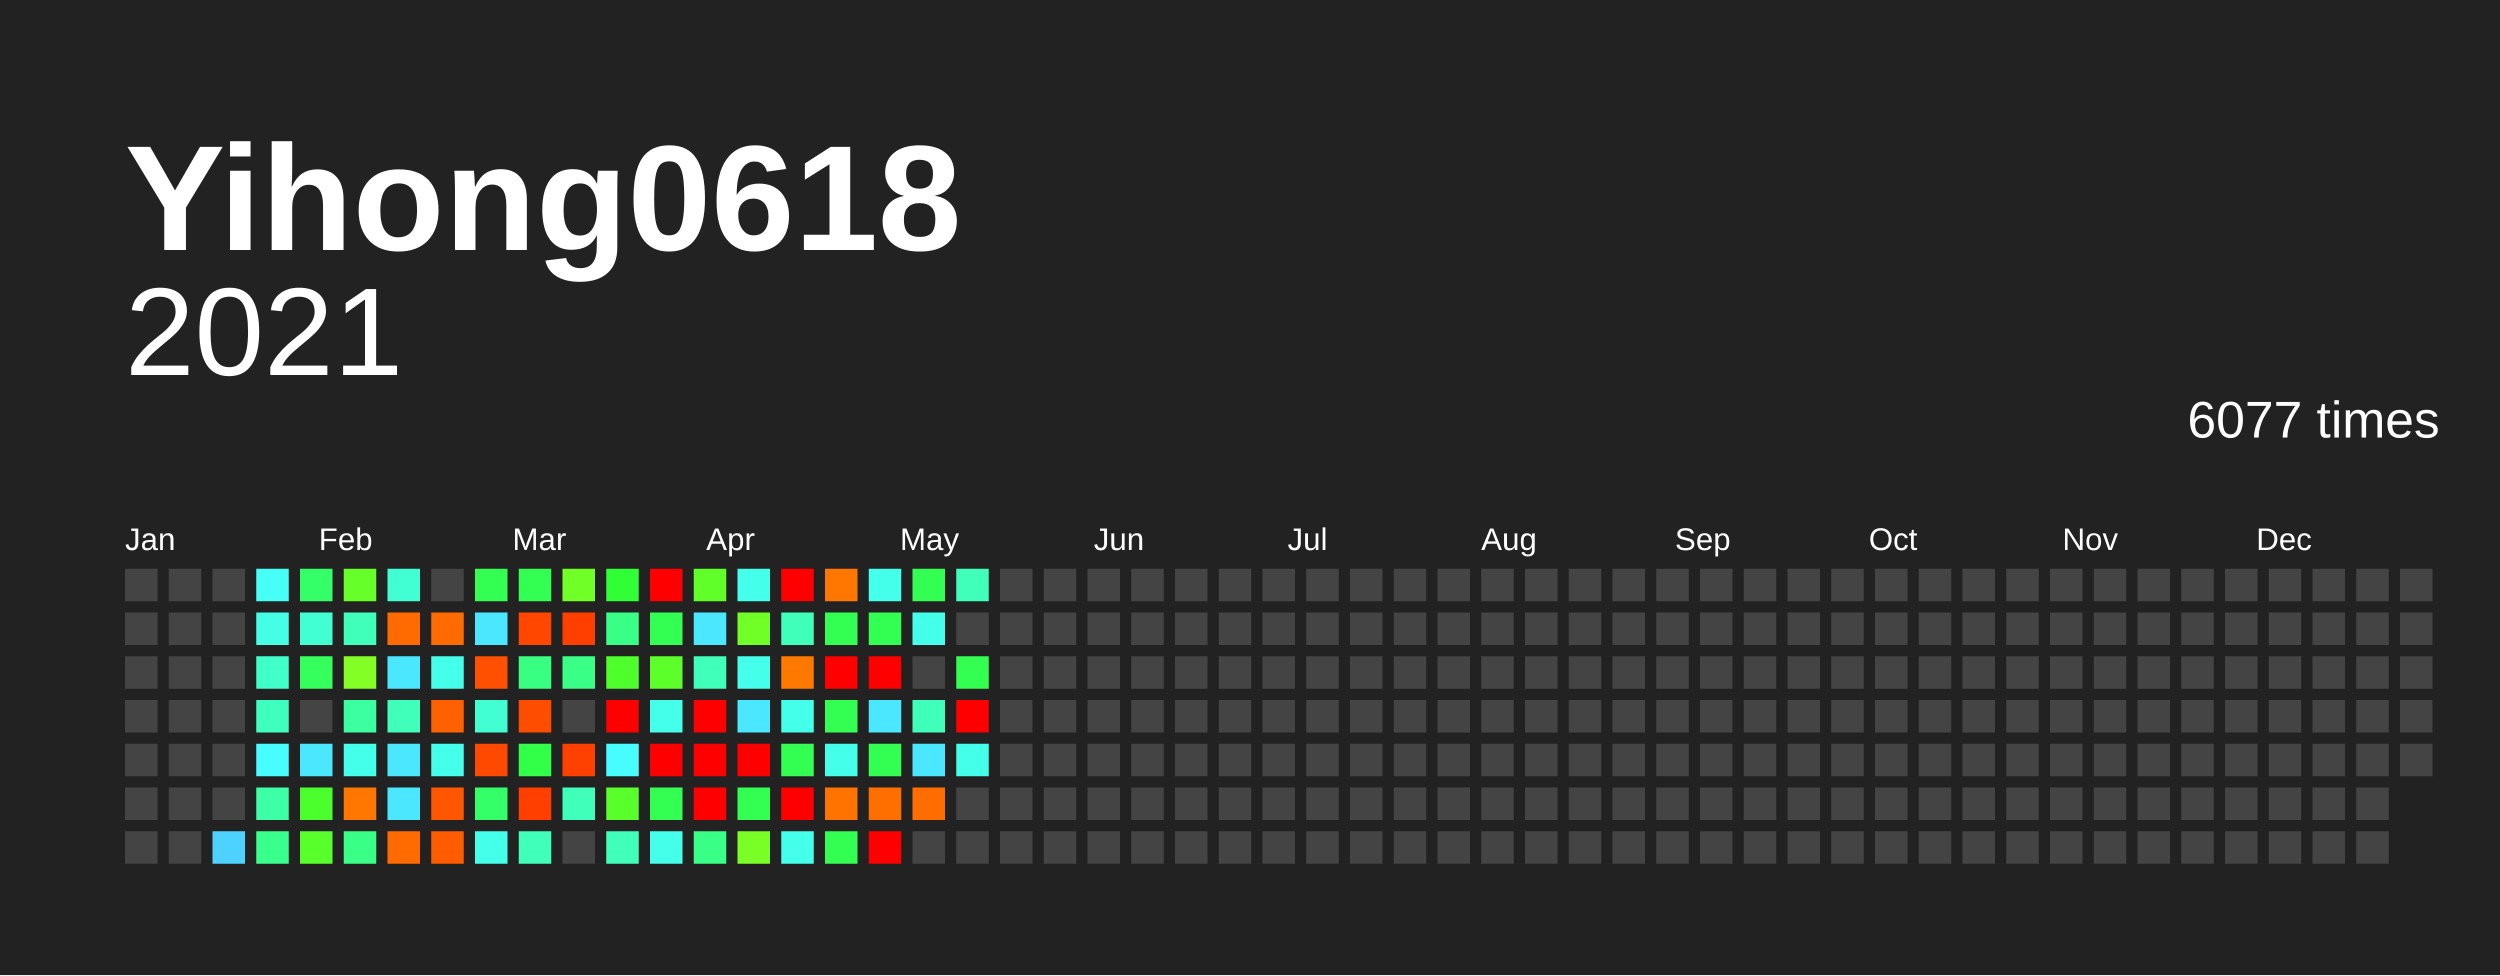
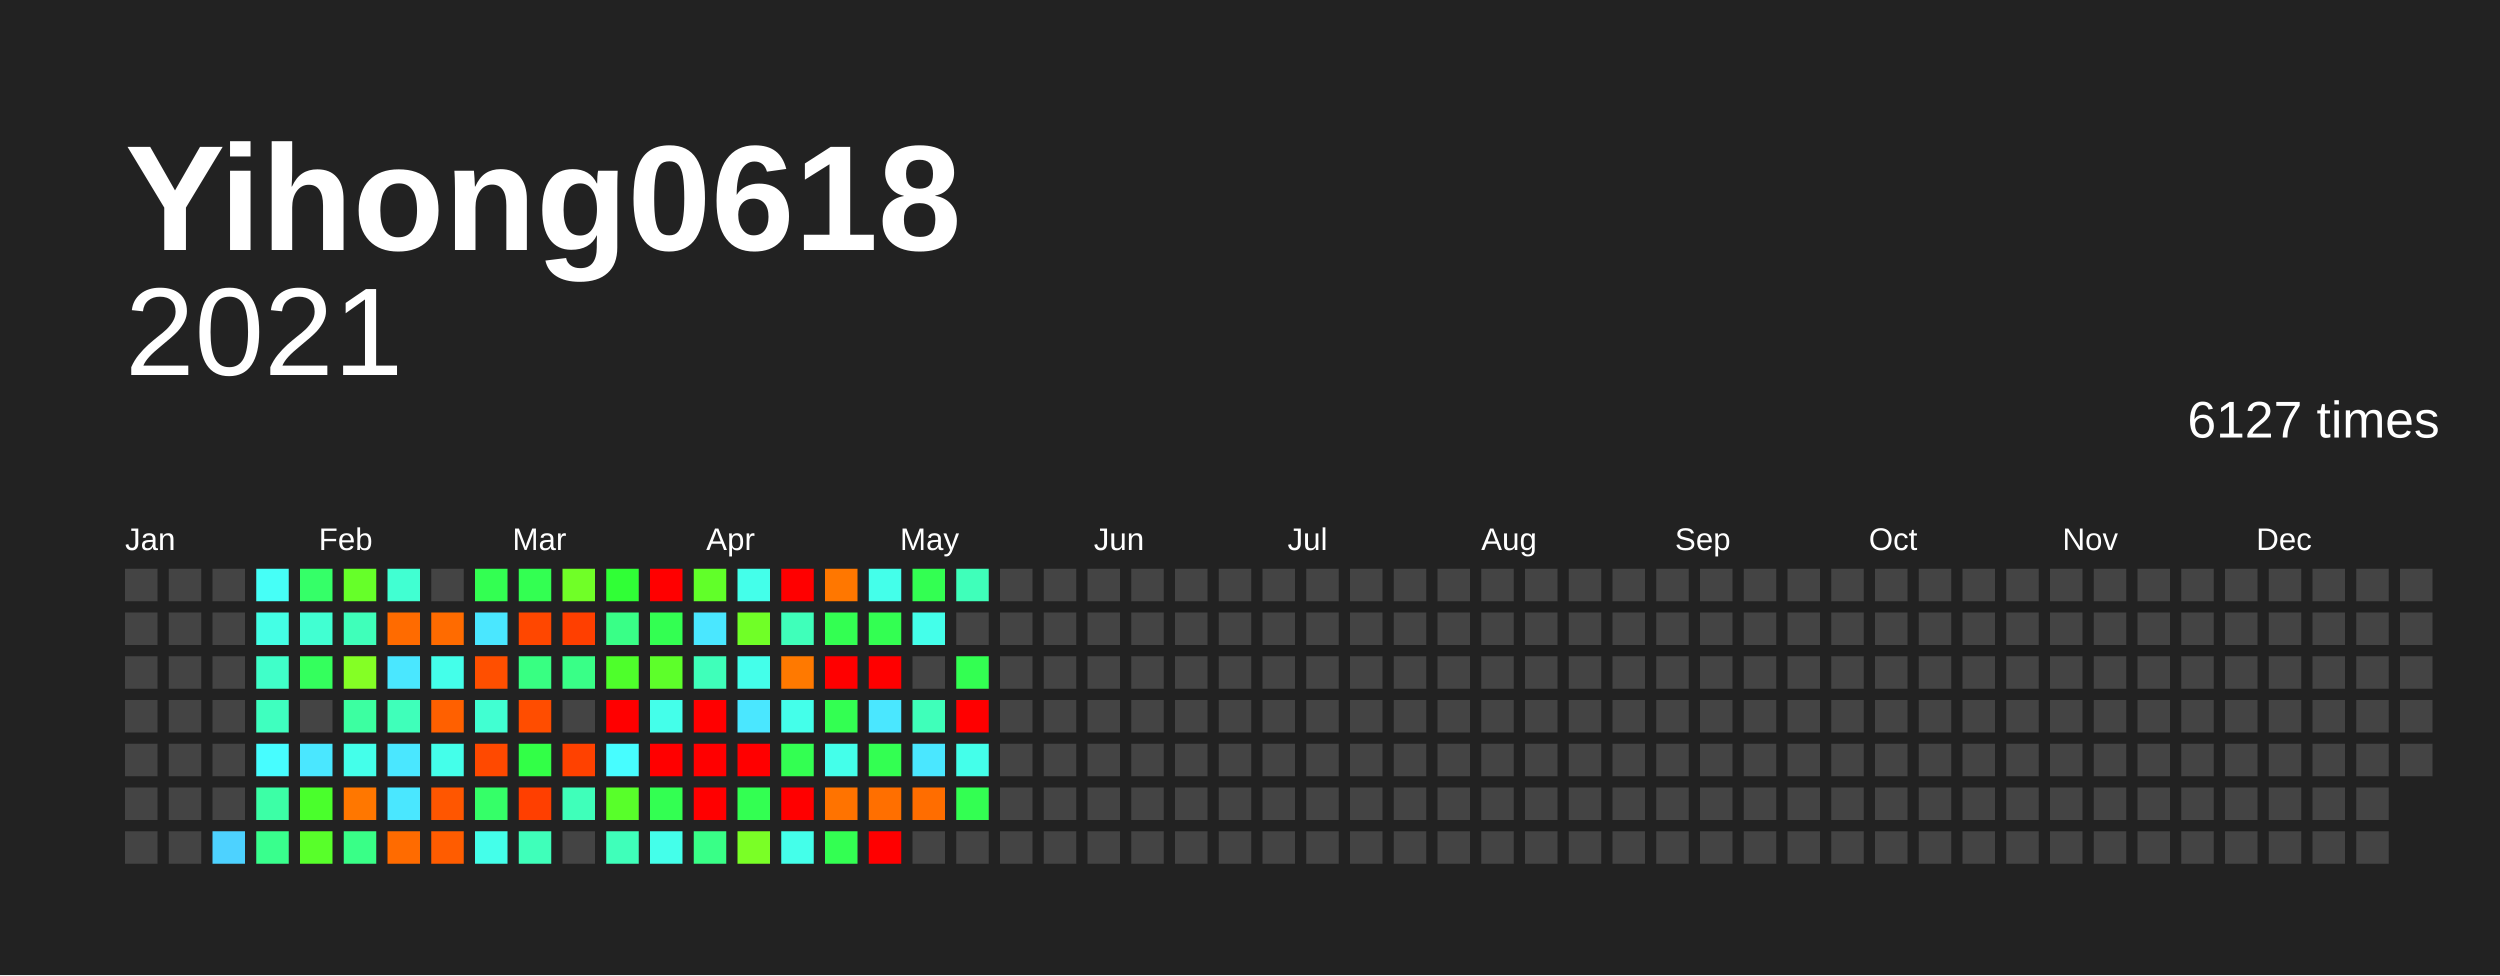
<svg xmlns="http://www.w3.org/2000/svg" baseProfile="full" height="78mm" version="1.1" viewBox="0,0,200,78" width="200mm">
  <defs />
  <rect fill="#222222" height="78" width="200" x="0" y="0" />
  <text fill="#FFFFFF" style="font-size:12px; font-family:Arial; font-weight:bold;" x="10" y="20">Yihong0618</text>
  <text alignment-baseline="hanging" fill="#FFFFFF" style="font-size:10.0px; font-family:Arial;" x="10" y="30">2021</text>
-   <text alignment-baseline="hanging" fill="#FFFFFF" style="font-size:4.125px; font-family:Arial;" x="175" y="35">6077 times</text>
+   <text alignment-baseline="hanging" fill="#FFFFFF" style="font-size:4.125px; font-family:Arial;" x="175" y="35">6127 times</text>
  <text fill="#FFFFFF" style="font-size:2.5px; font-family:Arial" x="10.0" y="44">Jan</text>
  <text fill="#FFFFFF" style="font-size:2.5px; font-family:Arial" x="25.5" y="44">Feb</text>
  <text fill="#FFFFFF" style="font-size:2.5px; font-family:Arial" x="41.0" y="44">Mar</text>
  <text fill="#FFFFFF" style="font-size:2.5px; font-family:Arial" x="56.5" y="44">Apr</text>
  <text fill="#FFFFFF" style="font-size:2.5px; font-family:Arial" x="72.0" y="44">May</text>
  <text fill="#FFFFFF" style="font-size:2.5px; font-family:Arial" x="87.5" y="44">Jun</text>
  <text fill="#FFFFFF" style="font-size:2.5px; font-family:Arial" x="103.0" y="44">Jul</text>
  <text fill="#FFFFFF" style="font-size:2.5px; font-family:Arial" x="118.5" y="44">Aug</text>
  <text fill="#FFFFFF" style="font-size:2.5px; font-family:Arial" x="134.0" y="44">Sep</text>
  <text fill="#FFFFFF" style="font-size:2.5px; font-family:Arial" x="149.5" y="44">Oct</text>
  <text fill="#FFFFFF" style="font-size:2.5px; font-family:Arial" x="165.0" y="44">Nov</text>
  <text fill="#FFFFFF" style="font-size:2.5px; font-family:Arial" x="180.5" y="44">Dec</text>
  <rect fill="#444444" height="2.6" width="2.6" x="10.0" y="45.5" />
  <rect fill="#444444" height="2.6" width="2.6" x="10.0" y="49.0" />
  <rect fill="#444444" height="2.6" width="2.6" x="10.0" y="52.5" />
  <rect fill="#444444" height="2.6" width="2.6" x="10.0" y="56.0" />
  <rect fill="#444444" height="2.6" width="2.6" x="10.0" y="59.5" />
  <rect fill="#444444" height="2.6" width="2.6" x="10.0" y="63.0" />
  <rect fill="#444444" height="2.6" width="2.6" x="10.0" y="66.5" />
  <rect fill="#444444" height="2.6" width="2.6" x="13.5" y="45.5" />
  <rect fill="#444444" height="2.6" width="2.6" x="13.5" y="49.0" />
  <rect fill="#444444" height="2.6" width="2.6" x="13.5" y="52.5" />
  <rect fill="#444444" height="2.6" width="2.6" x="13.5" y="56.0" />
  <rect fill="#444444" height="2.6" width="2.6" x="13.5" y="59.5" />
  <rect fill="#444444" height="2.6" width="2.6" x="13.5" y="63.0" />
  <rect fill="#444444" height="2.6" width="2.6" x="13.5" y="66.5" />
  <rect fill="#444444" height="2.6" width="2.6" x="17.0" y="45.5" />
  <rect fill="#444444" height="2.6" width="2.6" x="17.0" y="49.0" />
  <rect fill="#444444" height="2.6" width="2.6" x="17.0" y="52.5" />
  <rect fill="#444444" height="2.6" width="2.6" x="17.0" y="56.0" />
  <rect fill="#444444" height="2.6" width="2.6" x="17.0" y="59.5" />
  <rect fill="#444444" height="2.6" width="2.6" x="17.0" y="63.0" />
  <rect fill="#4dd2ff" height="2.6" width="2.6" x="17.0" y="66.5" />
  <rect fill="#46fff7" height="2.6" width="2.6" x="20.5" y="45.5" />
  <rect fill="#44ffe5" height="2.6" width="2.6" x="20.5" y="49.0" />
  <rect fill="#40ffc9" height="2.6" width="2.6" x="20.5" y="52.5" />
  <rect fill="#3fffbf" height="2.6" width="2.6" x="20.5" y="56.0" />
  <rect fill="#47fdff" height="2.6" width="2.6" x="20.5" y="59.5" />
  <rect fill="#3cffa6" height="2.6" width="2.6" x="20.5" y="63.0" />
  <rect fill="#39ff8d" height="2.6" width="2.6" x="20.5" y="66.5" />
  <rect fill="#35ff68" height="2.6" width="2.6" x="24.0" y="45.5" />
  <rect fill="#41ffd2" height="2.6" width="2.6" x="24.0" y="49.0" />
  <rect fill="#34ff5d" height="2.6" width="2.6" x="24.0" y="52.5" />
  <rect fill="#444444" height="2.6" width="2.6" x="24.0" y="56.0" />
  <rect fill="#4ae7ff" height="2.6" width="2.6" x="24.0" y="59.5" />
  <rect fill="#4aff2c" height="2.6" width="2.6" x="24.0" y="63.0" />
  <rect fill="#58ff2a" height="2.6" width="2.6" x="24.0" y="66.5" />
  <rect fill="#66ff29" height="2.6" width="2.6" x="27.5" y="45.5" />
  <rect fill="#3fffba" height="2.6" width="2.6" x="27.5" y="49.0" />
  <rect fill="#84ff25" height="2.6" width="2.6" x="27.5" y="52.5" />
  <rect fill="#3cffa1" height="2.6" width="2.6" x="27.5" y="56.0" />
  <rect fill="#44ffea" height="2.6" width="2.6" x="27.5" y="59.5" />
  <rect fill="#ff7700" height="2.6" width="2.6" x="27.5" y="63.0" />
  <rect fill="#39ff87" height="2.6" width="2.6" x="27.5" y="66.5" />
  <rect fill="#41ffd2" height="2.6" width="2.6" x="31.0" y="45.5" />
  <rect fill="#ff6b00" height="2.6" width="2.6" x="31.0" y="49.0" />
  <rect fill="#4ae7ff" height="2.6" width="2.6" x="31.0" y="52.5" />
  <rect fill="#3fffba" height="2.6" width="2.6" x="31.0" y="56.0" />
  <rect fill="#4ae7ff" height="2.6" width="2.6" x="31.0" y="59.5" />
  <rect fill="#4ae7ff" height="2.6" width="2.6" x="31.0" y="63.0" />
  <rect fill="#ff6b00" height="2.6" width="2.6" x="31.0" y="66.5" />
  <rect fill="#444444" height="2.6" width="2.6" x="34.5" y="45.5" />
  <rect fill="#ff6b00" height="2.6" width="2.6" x="34.5" y="49.0" />
  <rect fill="#44ffea" height="2.6" width="2.6" x="34.5" y="52.5" />
  <rect fill="#ff6000" height="2.6" width="2.6" x="34.5" y="56.0" />
  <rect fill="#44ffea" height="2.6" width="2.6" x="34.5" y="59.5" />
  <rect fill="#ff5600" height="2.6" width="2.6" x="34.5" y="63.0" />
  <rect fill="#ff5c00" height="2.6" width="2.6" x="34.5" y="66.5" />
  <rect fill="#33ff52" height="2.6" width="2.6" x="38.0" y="45.5" />
  <rect fill="#4ae7ff" height="2.6" width="2.6" x="38.0" y="49.0" />
  <rect fill="#ff4f00" height="2.6" width="2.6" x="38.0" y="52.5" />
  <rect fill="#41ffd2" height="2.6" width="2.6" x="38.0" y="56.0" />
  <rect fill="#ff4900" height="2.6" width="2.6" x="38.0" y="59.5" />
  <rect fill="#35ff68" height="2.6" width="2.6" x="38.0" y="63.0" />
  <rect fill="#44ffea" height="2.6" width="2.6" x="38.0" y="66.5" />
  <rect fill="#33ff52" height="2.6" width="2.6" x="41.5" y="45.5" />
  <rect fill="#ff4700" height="2.6" width="2.6" x="41.5" y="49.0" />
  <rect fill="#38ff82" height="2.6" width="2.6" x="41.5" y="52.5" />
  <rect fill="#ff4d00" height="2.6" width="2.6" x="41.5" y="56.0" />
  <rect fill="#32ff47" height="2.6" width="2.6" x="41.5" y="59.5" />
  <rect fill="#ff3f00" height="2.6" width="2.6" x="41.5" y="63.0" />
  <rect fill="#3fffba" height="2.6" width="2.6" x="41.5" y="66.5" />
  <rect fill="#70ff27" height="2.6" width="2.6" x="45.0" y="45.5" />
  <rect fill="#ff3f00" height="2.6" width="2.6" x="45.0" y="49.0" />
  <rect fill="#39ff87" height="2.6" width="2.6" x="45.0" y="52.5" />
  <rect fill="#444444" height="2.6" width="2.6" x="45.0" y="56.0" />
  <rect fill="#ff4100" height="2.6" width="2.6" x="45.0" y="59.5" />
  <rect fill="#3fffba" height="2.6" width="2.6" x="45.0" y="63.0" />
  <rect fill="#444444" height="2.6" width="2.6" x="45.0" y="66.5" />
  <rect fill="#30ff36" height="2.6" width="2.6" x="48.5" y="45.5" />
  <rect fill="#39ff87" height="2.6" width="2.6" x="48.5" y="49.0" />
  <rect fill="#4eff2b" height="2.6" width="2.6" x="48.5" y="52.5" />
  <rect fill="red" height="2.6" width="2.6" x="48.5" y="56.0" />
  <rect fill="#47fdff" height="2.6" width="2.6" x="48.5" y="59.5" />
  <rect fill="#58ff2a" height="2.6" width="2.6" x="48.5" y="63.0" />
  <rect fill="#3fffba" height="2.6" width="2.6" x="48.5" y="66.5" />
  <rect fill="red" height="2.6" width="2.6" x="52.0" y="45.5" />
  <rect fill="#33ff52" height="2.6" width="2.6" x="52.0" y="49.0" />
  <rect fill="#5dff2a" height="2.6" width="2.6" x="52.0" y="52.5" />
  <rect fill="#44ffea" height="2.6" width="2.6" x="52.0" y="56.0" />
  <rect fill="red" height="2.6" width="2.6" x="52.0" y="59.5" />
  <rect fill="#33ff52" height="2.6" width="2.6" x="52.0" y="63.0" />
  <rect fill="#44ffea" height="2.6" width="2.6" x="52.0" y="66.5" />
  <rect fill="#61ff29" height="2.6" width="2.6" x="55.5" y="45.5" />
  <rect fill="#4ae7ff" height="2.6" width="2.6" x="55.5" y="49.0" />
  <rect fill="#3fffba" height="2.6" width="2.6" x="55.5" y="52.5" />
  <rect fill="red" height="2.6" width="2.6" x="55.5" y="56.0" />
  <rect fill="red" height="2.6" width="2.6" x="55.5" y="59.5" />
  <rect fill="red" height="2.6" width="2.6" x="55.5" y="63.0" />
  <rect fill="#39ff87" height="2.6" width="2.6" x="55.5" y="66.5" />
  <rect fill="#44ffea" height="2.6" width="2.6" x="59.0" y="45.5" />
  <rect fill="#70ff27" height="2.6" width="2.6" x="59.0" y="49.0" />
  <rect fill="#44ffea" height="2.6" width="2.6" x="59.0" y="52.5" />
  <rect fill="#4ae7ff" height="2.6" width="2.6" x="59.0" y="56.0" />
  <rect fill="red" height="2.6" width="2.6" x="59.0" y="59.5" />
  <rect fill="#33ff52" height="2.6" width="2.6" x="59.0" y="63.0" />
  <rect fill="#7aff26" height="2.6" width="2.6" x="59.0" y="66.5" />
  <rect fill="red" height="2.6" width="2.6" x="62.5" y="45.5" />
  <rect fill="#3fffba" height="2.6" width="2.6" x="62.5" y="49.0" />
  <rect fill="#ff7900" height="2.6" width="2.6" x="62.5" y="52.5" />
  <rect fill="#44ffea" height="2.6" width="2.6" x="62.5" y="56.0" />
  <rect fill="#33ff52" height="2.6" width="2.6" x="62.5" y="59.5" />
  <rect fill="red" height="2.6" width="2.6" x="62.5" y="63.0" />
  <rect fill="#44ffea" height="2.6" width="2.6" x="62.5" y="66.5" />
  <rect fill="#ff7700" height="2.6" width="2.6" x="66.0" y="45.5" />
  <rect fill="#33ff52" height="2.6" width="2.6" x="66.0" y="49.0" />
  <rect fill="red" height="2.6" width="2.6" x="66.0" y="52.5" />
  <rect fill="#33ff52" height="2.6" width="2.6" x="66.0" y="56.0" />
  <rect fill="#44ffea" height="2.6" width="2.6" x="66.0" y="59.5" />
  <rect fill="#ff7300" height="2.6" width="2.6" x="66.0" y="63.0" />
  <rect fill="#33ff52" height="2.6" width="2.6" x="66.0" y="66.5" />
  <rect fill="#44ffea" height="2.6" width="2.6" x="69.5" y="45.5" />
  <rect fill="#33ff52" height="2.6" width="2.6" x="69.5" y="49.0" />
  <rect fill="red" height="2.6" width="2.6" x="69.5" y="52.5" />
  <rect fill="#4ae7ff" height="2.6" width="2.6" x="69.5" y="56.0" />
  <rect fill="#33ff52" height="2.6" width="2.6" x="69.5" y="59.5" />
  <rect fill="#ff6f00" height="2.6" width="2.6" x="69.5" y="63.0" />
  <rect fill="red" height="2.6" width="2.6" x="69.5" y="66.5" />
  <rect fill="#33ff52" height="2.6" width="2.6" x="73.0" y="45.5" />
  <rect fill="#44ffea" height="2.6" width="2.6" x="73.0" y="49.0" />
  <rect fill="#444444" height="2.6" width="2.6" x="73.0" y="52.5" />
  <rect fill="#3fffba" height="2.6" width="2.6" x="73.0" y="56.0" />
  <rect fill="#4ae7ff" height="2.6" width="2.6" x="73.0" y="59.5" />
  <rect fill="#ff6d00" height="2.6" width="2.6" x="73.0" y="63.0" />
  <rect fill="#444444" height="2.6" width="2.6" x="73.0" y="66.5" />
  <rect fill="#3fffba" height="2.6" width="2.6" x="76.5" y="45.5" />
  <rect fill="#444444" height="2.6" width="2.6" x="76.5" y="49.0" />
  <rect fill="#33ff52" height="2.6" width="2.6" x="76.5" y="52.5" />
  <rect fill="red" height="2.6" width="2.6" x="76.5" y="56.0" />
  <rect fill="#44ffea" height="2.6" width="2.6" x="76.5" y="59.5" />
-   <rect fill="#444444" height="2.6" width="2.6" x="76.5" y="63.0" />
+   <rect fill="#33ff52" height="2.6" width="2.6" x="76.5" y="63.0" />
  <rect fill="#444444" height="2.6" width="2.6" x="76.5" y="66.5" />
  <rect fill="#444444" height="2.6" width="2.6" x="80.0" y="45.5" />
  <rect fill="#444444" height="2.6" width="2.6" x="80.0" y="49.0" />
  <rect fill="#444444" height="2.6" width="2.6" x="80.0" y="52.5" />
  <rect fill="#444444" height="2.6" width="2.6" x="80.0" y="56.0" />
  <rect fill="#444444" height="2.6" width="2.6" x="80.0" y="59.5" />
  <rect fill="#444444" height="2.6" width="2.6" x="80.0" y="63.0" />
  <rect fill="#444444" height="2.6" width="2.6" x="80.0" y="66.5" />
  <rect fill="#444444" height="2.6" width="2.6" x="83.5" y="45.5" />
  <rect fill="#444444" height="2.6" width="2.6" x="83.5" y="49.0" />
  <rect fill="#444444" height="2.6" width="2.6" x="83.5" y="52.5" />
  <rect fill="#444444" height="2.6" width="2.6" x="83.5" y="56.0" />
  <rect fill="#444444" height="2.6" width="2.6" x="83.5" y="59.5" />
  <rect fill="#444444" height="2.6" width="2.6" x="83.5" y="63.0" />
  <rect fill="#444444" height="2.6" width="2.6" x="83.5" y="66.5" />
  <rect fill="#444444" height="2.6" width="2.6" x="87.0" y="45.5" />
  <rect fill="#444444" height="2.6" width="2.6" x="87.0" y="49.0" />
  <rect fill="#444444" height="2.6" width="2.6" x="87.0" y="52.5" />
  <rect fill="#444444" height="2.6" width="2.6" x="87.0" y="56.0" />
  <rect fill="#444444" height="2.6" width="2.6" x="87.0" y="59.5" />
  <rect fill="#444444" height="2.6" width="2.6" x="87.0" y="63.0" />
  <rect fill="#444444" height="2.6" width="2.6" x="87.0" y="66.5" />
  <rect fill="#444444" height="2.6" width="2.6" x="90.5" y="45.5" />
  <rect fill="#444444" height="2.6" width="2.6" x="90.5" y="49.0" />
  <rect fill="#444444" height="2.6" width="2.6" x="90.5" y="52.5" />
  <rect fill="#444444" height="2.6" width="2.6" x="90.5" y="56.0" />
  <rect fill="#444444" height="2.6" width="2.6" x="90.5" y="59.5" />
  <rect fill="#444444" height="2.6" width="2.6" x="90.5" y="63.0" />
  <rect fill="#444444" height="2.6" width="2.6" x="90.5" y="66.5" />
  <rect fill="#444444" height="2.6" width="2.6" x="94.0" y="45.5" />
  <rect fill="#444444" height="2.6" width="2.6" x="94.0" y="49.0" />
  <rect fill="#444444" height="2.6" width="2.6" x="94.0" y="52.5" />
  <rect fill="#444444" height="2.6" width="2.6" x="94.0" y="56.0" />
  <rect fill="#444444" height="2.6" width="2.6" x="94.0" y="59.5" />
  <rect fill="#444444" height="2.6" width="2.6" x="94.0" y="63.0" />
  <rect fill="#444444" height="2.6" width="2.6" x="94.0" y="66.5" />
  <rect fill="#444444" height="2.6" width="2.6" x="97.5" y="45.5" />
  <rect fill="#444444" height="2.6" width="2.6" x="97.5" y="49.0" />
  <rect fill="#444444" height="2.6" width="2.6" x="97.5" y="52.5" />
  <rect fill="#444444" height="2.6" width="2.6" x="97.5" y="56.0" />
  <rect fill="#444444" height="2.6" width="2.6" x="97.5" y="59.5" />
  <rect fill="#444444" height="2.6" width="2.6" x="97.5" y="63.0" />
  <rect fill="#444444" height="2.6" width="2.6" x="97.5" y="66.5" />
  <rect fill="#444444" height="2.6" width="2.6" x="101.0" y="45.5" />
  <rect fill="#444444" height="2.6" width="2.6" x="101.0" y="49.0" />
  <rect fill="#444444" height="2.6" width="2.6" x="101.0" y="52.5" />
  <rect fill="#444444" height="2.6" width="2.6" x="101.0" y="56.0" />
  <rect fill="#444444" height="2.6" width="2.6" x="101.0" y="59.5" />
  <rect fill="#444444" height="2.6" width="2.6" x="101.0" y="63.0" />
  <rect fill="#444444" height="2.6" width="2.6" x="101.0" y="66.5" />
  <rect fill="#444444" height="2.6" width="2.6" x="104.5" y="45.5" />
  <rect fill="#444444" height="2.6" width="2.6" x="104.5" y="49.0" />
  <rect fill="#444444" height="2.6" width="2.6" x="104.5" y="52.5" />
  <rect fill="#444444" height="2.6" width="2.6" x="104.5" y="56.0" />
  <rect fill="#444444" height="2.6" width="2.6" x="104.5" y="59.5" />
  <rect fill="#444444" height="2.6" width="2.6" x="104.5" y="63.0" />
  <rect fill="#444444" height="2.6" width="2.6" x="104.5" y="66.5" />
  <rect fill="#444444" height="2.6" width="2.6" x="108.0" y="45.5" />
  <rect fill="#444444" height="2.6" width="2.6" x="108.0" y="49.0" />
  <rect fill="#444444" height="2.6" width="2.6" x="108.0" y="52.5" />
  <rect fill="#444444" height="2.6" width="2.6" x="108.0" y="56.0" />
  <rect fill="#444444" height="2.6" width="2.6" x="108.0" y="59.5" />
  <rect fill="#444444" height="2.6" width="2.6" x="108.0" y="63.0" />
  <rect fill="#444444" height="2.6" width="2.6" x="108.0" y="66.5" />
  <rect fill="#444444" height="2.6" width="2.6" x="111.5" y="45.5" />
  <rect fill="#444444" height="2.6" width="2.6" x="111.5" y="49.0" />
  <rect fill="#444444" height="2.6" width="2.6" x="111.5" y="52.5" />
  <rect fill="#444444" height="2.6" width="2.6" x="111.5" y="56.0" />
  <rect fill="#444444" height="2.6" width="2.6" x="111.5" y="59.5" />
  <rect fill="#444444" height="2.6" width="2.6" x="111.5" y="63.0" />
  <rect fill="#444444" height="2.6" width="2.6" x="111.5" y="66.5" />
  <rect fill="#444444" height="2.6" width="2.6" x="115.0" y="45.5" />
  <rect fill="#444444" height="2.6" width="2.6" x="115.0" y="49.0" />
  <rect fill="#444444" height="2.6" width="2.6" x="115.0" y="52.5" />
  <rect fill="#444444" height="2.6" width="2.6" x="115.0" y="56.0" />
  <rect fill="#444444" height="2.6" width="2.6" x="115.0" y="59.5" />
  <rect fill="#444444" height="2.6" width="2.6" x="115.0" y="63.0" />
  <rect fill="#444444" height="2.6" width="2.6" x="115.0" y="66.5" />
  <rect fill="#444444" height="2.6" width="2.6" x="118.5" y="45.5" />
  <rect fill="#444444" height="2.6" width="2.6" x="118.5" y="49.0" />
  <rect fill="#444444" height="2.6" width="2.6" x="118.5" y="52.5" />
  <rect fill="#444444" height="2.6" width="2.6" x="118.5" y="56.0" />
  <rect fill="#444444" height="2.6" width="2.6" x="118.5" y="59.5" />
  <rect fill="#444444" height="2.6" width="2.6" x="118.5" y="63.0" />
  <rect fill="#444444" height="2.6" width="2.6" x="118.5" y="66.5" />
  <rect fill="#444444" height="2.6" width="2.6" x="122.0" y="45.5" />
  <rect fill="#444444" height="2.6" width="2.6" x="122.0" y="49.0" />
  <rect fill="#444444" height="2.6" width="2.6" x="122.0" y="52.5" />
  <rect fill="#444444" height="2.6" width="2.6" x="122.0" y="56.0" />
  <rect fill="#444444" height="2.6" width="2.6" x="122.0" y="59.5" />
  <rect fill="#444444" height="2.6" width="2.6" x="122.0" y="63.0" />
  <rect fill="#444444" height="2.6" width="2.6" x="122.0" y="66.5" />
  <rect fill="#444444" height="2.6" width="2.6" x="125.5" y="45.5" />
  <rect fill="#444444" height="2.6" width="2.6" x="125.5" y="49.0" />
  <rect fill="#444444" height="2.6" width="2.6" x="125.5" y="52.5" />
  <rect fill="#444444" height="2.6" width="2.6" x="125.5" y="56.0" />
  <rect fill="#444444" height="2.6" width="2.6" x="125.5" y="59.5" />
  <rect fill="#444444" height="2.6" width="2.6" x="125.5" y="63.0" />
  <rect fill="#444444" height="2.6" width="2.6" x="125.5" y="66.5" />
  <rect fill="#444444" height="2.6" width="2.6" x="129.0" y="45.5" />
  <rect fill="#444444" height="2.6" width="2.6" x="129.0" y="49.0" />
  <rect fill="#444444" height="2.6" width="2.6" x="129.0" y="52.5" />
  <rect fill="#444444" height="2.6" width="2.6" x="129.0" y="56.0" />
  <rect fill="#444444" height="2.6" width="2.6" x="129.0" y="59.5" />
  <rect fill="#444444" height="2.6" width="2.6" x="129.0" y="63.0" />
  <rect fill="#444444" height="2.6" width="2.6" x="129.0" y="66.5" />
  <rect fill="#444444" height="2.6" width="2.6" x="132.5" y="45.5" />
  <rect fill="#444444" height="2.6" width="2.6" x="132.5" y="49.0" />
  <rect fill="#444444" height="2.6" width="2.6" x="132.5" y="52.5" />
  <rect fill="#444444" height="2.6" width="2.6" x="132.5" y="56.0" />
  <rect fill="#444444" height="2.6" width="2.6" x="132.5" y="59.5" />
  <rect fill="#444444" height="2.6" width="2.6" x="132.5" y="63.0" />
  <rect fill="#444444" height="2.6" width="2.6" x="132.5" y="66.5" />
  <rect fill="#444444" height="2.6" width="2.6" x="136.0" y="45.5" />
  <rect fill="#444444" height="2.6" width="2.6" x="136.0" y="49.0" />
  <rect fill="#444444" height="2.6" width="2.6" x="136.0" y="52.5" />
  <rect fill="#444444" height="2.6" width="2.6" x="136.0" y="56.0" />
  <rect fill="#444444" height="2.6" width="2.6" x="136.0" y="59.5" />
  <rect fill="#444444" height="2.6" width="2.6" x="136.0" y="63.0" />
  <rect fill="#444444" height="2.6" width="2.6" x="136.0" y="66.5" />
  <rect fill="#444444" height="2.6" width="2.6" x="139.5" y="45.5" />
  <rect fill="#444444" height="2.6" width="2.6" x="139.5" y="49.0" />
  <rect fill="#444444" height="2.6" width="2.6" x="139.5" y="52.5" />
  <rect fill="#444444" height="2.6" width="2.6" x="139.5" y="56.0" />
  <rect fill="#444444" height="2.6" width="2.6" x="139.5" y="59.5" />
  <rect fill="#444444" height="2.6" width="2.6" x="139.5" y="63.0" />
  <rect fill="#444444" height="2.6" width="2.6" x="139.5" y="66.5" />
  <rect fill="#444444" height="2.6" width="2.6" x="143.0" y="45.5" />
  <rect fill="#444444" height="2.6" width="2.6" x="143.0" y="49.0" />
  <rect fill="#444444" height="2.6" width="2.6" x="143.0" y="52.5" />
  <rect fill="#444444" height="2.6" width="2.6" x="143.0" y="56.0" />
  <rect fill="#444444" height="2.6" width="2.6" x="143.0" y="59.5" />
  <rect fill="#444444" height="2.6" width="2.6" x="143.0" y="63.0" />
  <rect fill="#444444" height="2.6" width="2.6" x="143.0" y="66.5" />
  <rect fill="#444444" height="2.6" width="2.6" x="146.5" y="45.5" />
  <rect fill="#444444" height="2.6" width="2.6" x="146.5" y="49.0" />
  <rect fill="#444444" height="2.6" width="2.6" x="146.5" y="52.5" />
  <rect fill="#444444" height="2.6" width="2.6" x="146.5" y="56.0" />
  <rect fill="#444444" height="2.6" width="2.6" x="146.5" y="59.5" />
  <rect fill="#444444" height="2.6" width="2.6" x="146.5" y="63.0" />
  <rect fill="#444444" height="2.6" width="2.6" x="146.5" y="66.5" />
  <rect fill="#444444" height="2.6" width="2.6" x="150.0" y="45.5" />
  <rect fill="#444444" height="2.6" width="2.6" x="150.0" y="49.0" />
  <rect fill="#444444" height="2.6" width="2.6" x="150.0" y="52.5" />
  <rect fill="#444444" height="2.6" width="2.6" x="150.0" y="56.0" />
  <rect fill="#444444" height="2.6" width="2.6" x="150.0" y="59.5" />
  <rect fill="#444444" height="2.6" width="2.6" x="150.0" y="63.0" />
  <rect fill="#444444" height="2.6" width="2.6" x="150.0" y="66.5" />
  <rect fill="#444444" height="2.6" width="2.6" x="153.5" y="45.5" />
  <rect fill="#444444" height="2.6" width="2.6" x="153.5" y="49.0" />
  <rect fill="#444444" height="2.6" width="2.6" x="153.5" y="52.5" />
  <rect fill="#444444" height="2.6" width="2.6" x="153.5" y="56.0" />
  <rect fill="#444444" height="2.6" width="2.6" x="153.5" y="59.5" />
  <rect fill="#444444" height="2.6" width="2.6" x="153.5" y="63.0" />
  <rect fill="#444444" height="2.6" width="2.6" x="153.5" y="66.5" />
  <rect fill="#444444" height="2.6" width="2.6" x="157.0" y="45.5" />
  <rect fill="#444444" height="2.6" width="2.6" x="157.0" y="49.0" />
  <rect fill="#444444" height="2.6" width="2.6" x="157.0" y="52.5" />
  <rect fill="#444444" height="2.6" width="2.6" x="157.0" y="56.0" />
  <rect fill="#444444" height="2.6" width="2.6" x="157.0" y="59.5" />
  <rect fill="#444444" height="2.6" width="2.6" x="157.0" y="63.0" />
  <rect fill="#444444" height="2.6" width="2.6" x="157.0" y="66.5" />
  <rect fill="#444444" height="2.6" width="2.6" x="160.5" y="45.5" />
  <rect fill="#444444" height="2.6" width="2.6" x="160.5" y="49.0" />
  <rect fill="#444444" height="2.6" width="2.6" x="160.5" y="52.5" />
  <rect fill="#444444" height="2.6" width="2.6" x="160.5" y="56.0" />
  <rect fill="#444444" height="2.6" width="2.6" x="160.5" y="59.5" />
  <rect fill="#444444" height="2.6" width="2.6" x="160.5" y="63.0" />
  <rect fill="#444444" height="2.6" width="2.6" x="160.5" y="66.5" />
  <rect fill="#444444" height="2.6" width="2.6" x="164.0" y="45.5" />
  <rect fill="#444444" height="2.6" width="2.6" x="164.0" y="49.0" />
  <rect fill="#444444" height="2.6" width="2.6" x="164.0" y="52.5" />
  <rect fill="#444444" height="2.6" width="2.6" x="164.0" y="56.0" />
  <rect fill="#444444" height="2.6" width="2.6" x="164.0" y="59.5" />
  <rect fill="#444444" height="2.6" width="2.6" x="164.0" y="63.0" />
  <rect fill="#444444" height="2.6" width="2.6" x="164.0" y="66.5" />
  <rect fill="#444444" height="2.6" width="2.6" x="167.5" y="45.5" />
  <rect fill="#444444" height="2.6" width="2.6" x="167.5" y="49.0" />
  <rect fill="#444444" height="2.6" width="2.6" x="167.5" y="52.5" />
  <rect fill="#444444" height="2.6" width="2.6" x="167.5" y="56.0" />
  <rect fill="#444444" height="2.6" width="2.6" x="167.5" y="59.5" />
  <rect fill="#444444" height="2.6" width="2.6" x="167.5" y="63.0" />
  <rect fill="#444444" height="2.6" width="2.6" x="167.5" y="66.5" />
  <rect fill="#444444" height="2.6" width="2.6" x="171.0" y="45.5" />
  <rect fill="#444444" height="2.6" width="2.6" x="171.0" y="49.0" />
  <rect fill="#444444" height="2.6" width="2.6" x="171.0" y="52.5" />
  <rect fill="#444444" height="2.6" width="2.6" x="171.0" y="56.0" />
  <rect fill="#444444" height="2.6" width="2.6" x="171.0" y="59.5" />
  <rect fill="#444444" height="2.6" width="2.6" x="171.0" y="63.0" />
  <rect fill="#444444" height="2.6" width="2.6" x="171.0" y="66.5" />
  <rect fill="#444444" height="2.6" width="2.6" x="174.5" y="45.5" />
  <rect fill="#444444" height="2.6" width="2.6" x="174.5" y="49.0" />
  <rect fill="#444444" height="2.6" width="2.6" x="174.5" y="52.5" />
  <rect fill="#444444" height="2.6" width="2.6" x="174.5" y="56.0" />
  <rect fill="#444444" height="2.6" width="2.6" x="174.5" y="59.5" />
  <rect fill="#444444" height="2.6" width="2.6" x="174.5" y="63.0" />
  <rect fill="#444444" height="2.6" width="2.6" x="174.5" y="66.5" />
  <rect fill="#444444" height="2.6" width="2.6" x="178.0" y="45.5" />
  <rect fill="#444444" height="2.6" width="2.6" x="178.0" y="49.0" />
  <rect fill="#444444" height="2.6" width="2.6" x="178.0" y="52.5" />
  <rect fill="#444444" height="2.6" width="2.6" x="178.0" y="56.0" />
  <rect fill="#444444" height="2.6" width="2.6" x="178.0" y="59.5" />
  <rect fill="#444444" height="2.6" width="2.6" x="178.0" y="63.0" />
  <rect fill="#444444" height="2.6" width="2.6" x="178.0" y="66.5" />
  <rect fill="#444444" height="2.6" width="2.6" x="181.5" y="45.5" />
  <rect fill="#444444" height="2.6" width="2.6" x="181.5" y="49.0" />
  <rect fill="#444444" height="2.6" width="2.6" x="181.5" y="52.5" />
  <rect fill="#444444" height="2.6" width="2.6" x="181.5" y="56.0" />
  <rect fill="#444444" height="2.6" width="2.6" x="181.5" y="59.5" />
  <rect fill="#444444" height="2.6" width="2.6" x="181.5" y="63.0" />
  <rect fill="#444444" height="2.6" width="2.6" x="181.5" y="66.5" />
  <rect fill="#444444" height="2.6" width="2.6" x="185.0" y="45.5" />
  <rect fill="#444444" height="2.6" width="2.6" x="185.0" y="49.0" />
  <rect fill="#444444" height="2.6" width="2.6" x="185.0" y="52.5" />
  <rect fill="#444444" height="2.6" width="2.6" x="185.0" y="56.0" />
  <rect fill="#444444" height="2.6" width="2.6" x="185.0" y="59.5" />
  <rect fill="#444444" height="2.6" width="2.6" x="185.0" y="63.0" />
  <rect fill="#444444" height="2.6" width="2.6" x="185.0" y="66.5" />
  <rect fill="#444444" height="2.6" width="2.6" x="188.5" y="45.5" />
  <rect fill="#444444" height="2.6" width="2.6" x="188.5" y="49.0" />
  <rect fill="#444444" height="2.6" width="2.6" x="188.5" y="52.5" />
  <rect fill="#444444" height="2.6" width="2.6" x="188.5" y="56.0" />
  <rect fill="#444444" height="2.6" width="2.6" x="188.5" y="59.5" />
  <rect fill="#444444" height="2.6" width="2.6" x="188.5" y="63.0" />
  <rect fill="#444444" height="2.6" width="2.6" x="188.5" y="66.5" />
  <rect fill="#444444" height="2.6" width="2.6" x="192.0" y="45.5" />
  <rect fill="#444444" height="2.6" width="2.6" x="192.0" y="49.0" />
  <rect fill="#444444" height="2.6" width="2.6" x="192.0" y="52.5" />
  <rect fill="#444444" height="2.6" width="2.6" x="192.0" y="56.0" />
  <rect fill="#444444" height="2.6" width="2.6" x="192.0" y="59.5" />
</svg>
